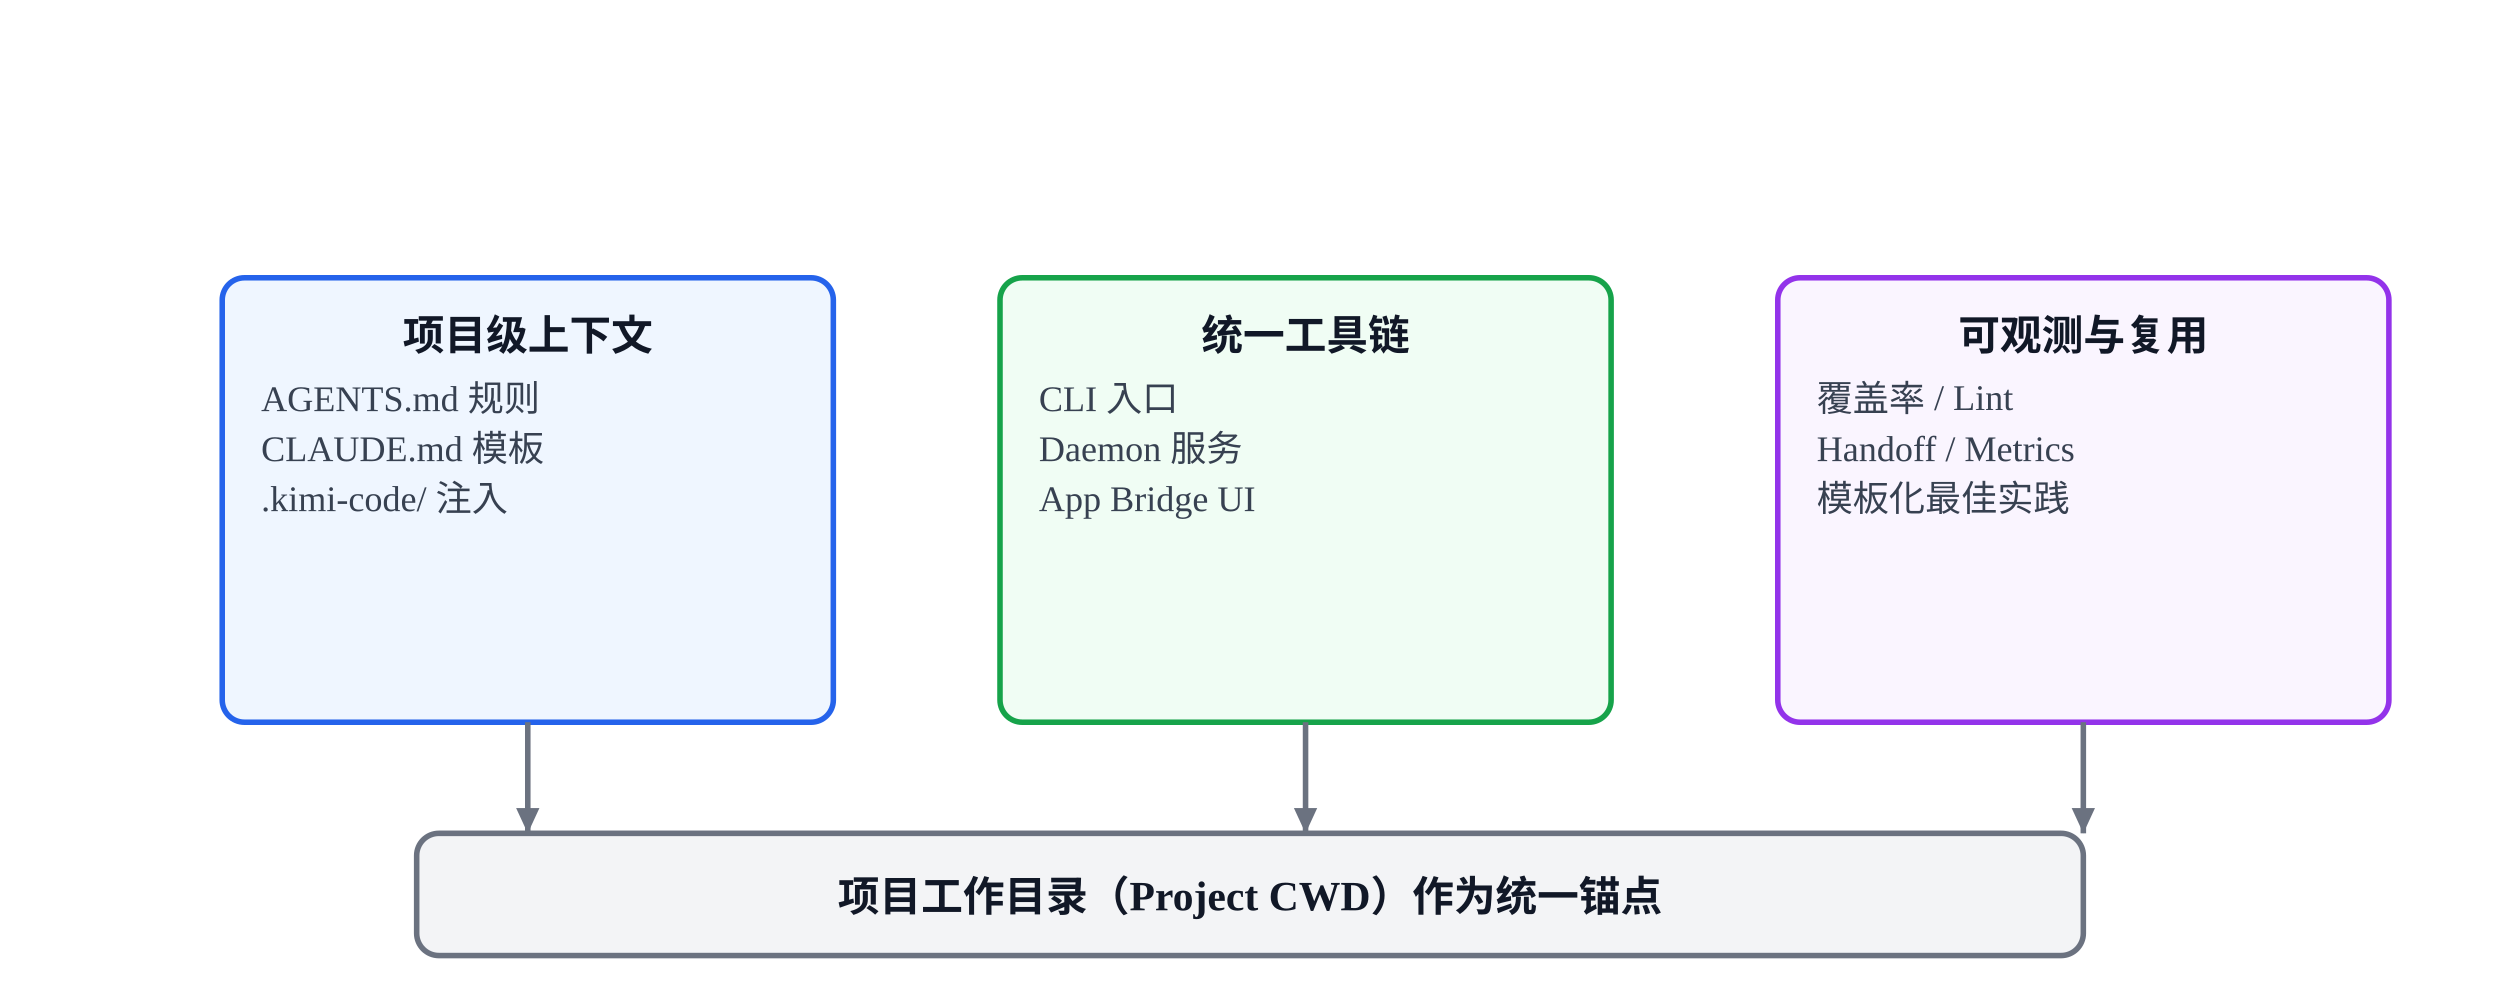
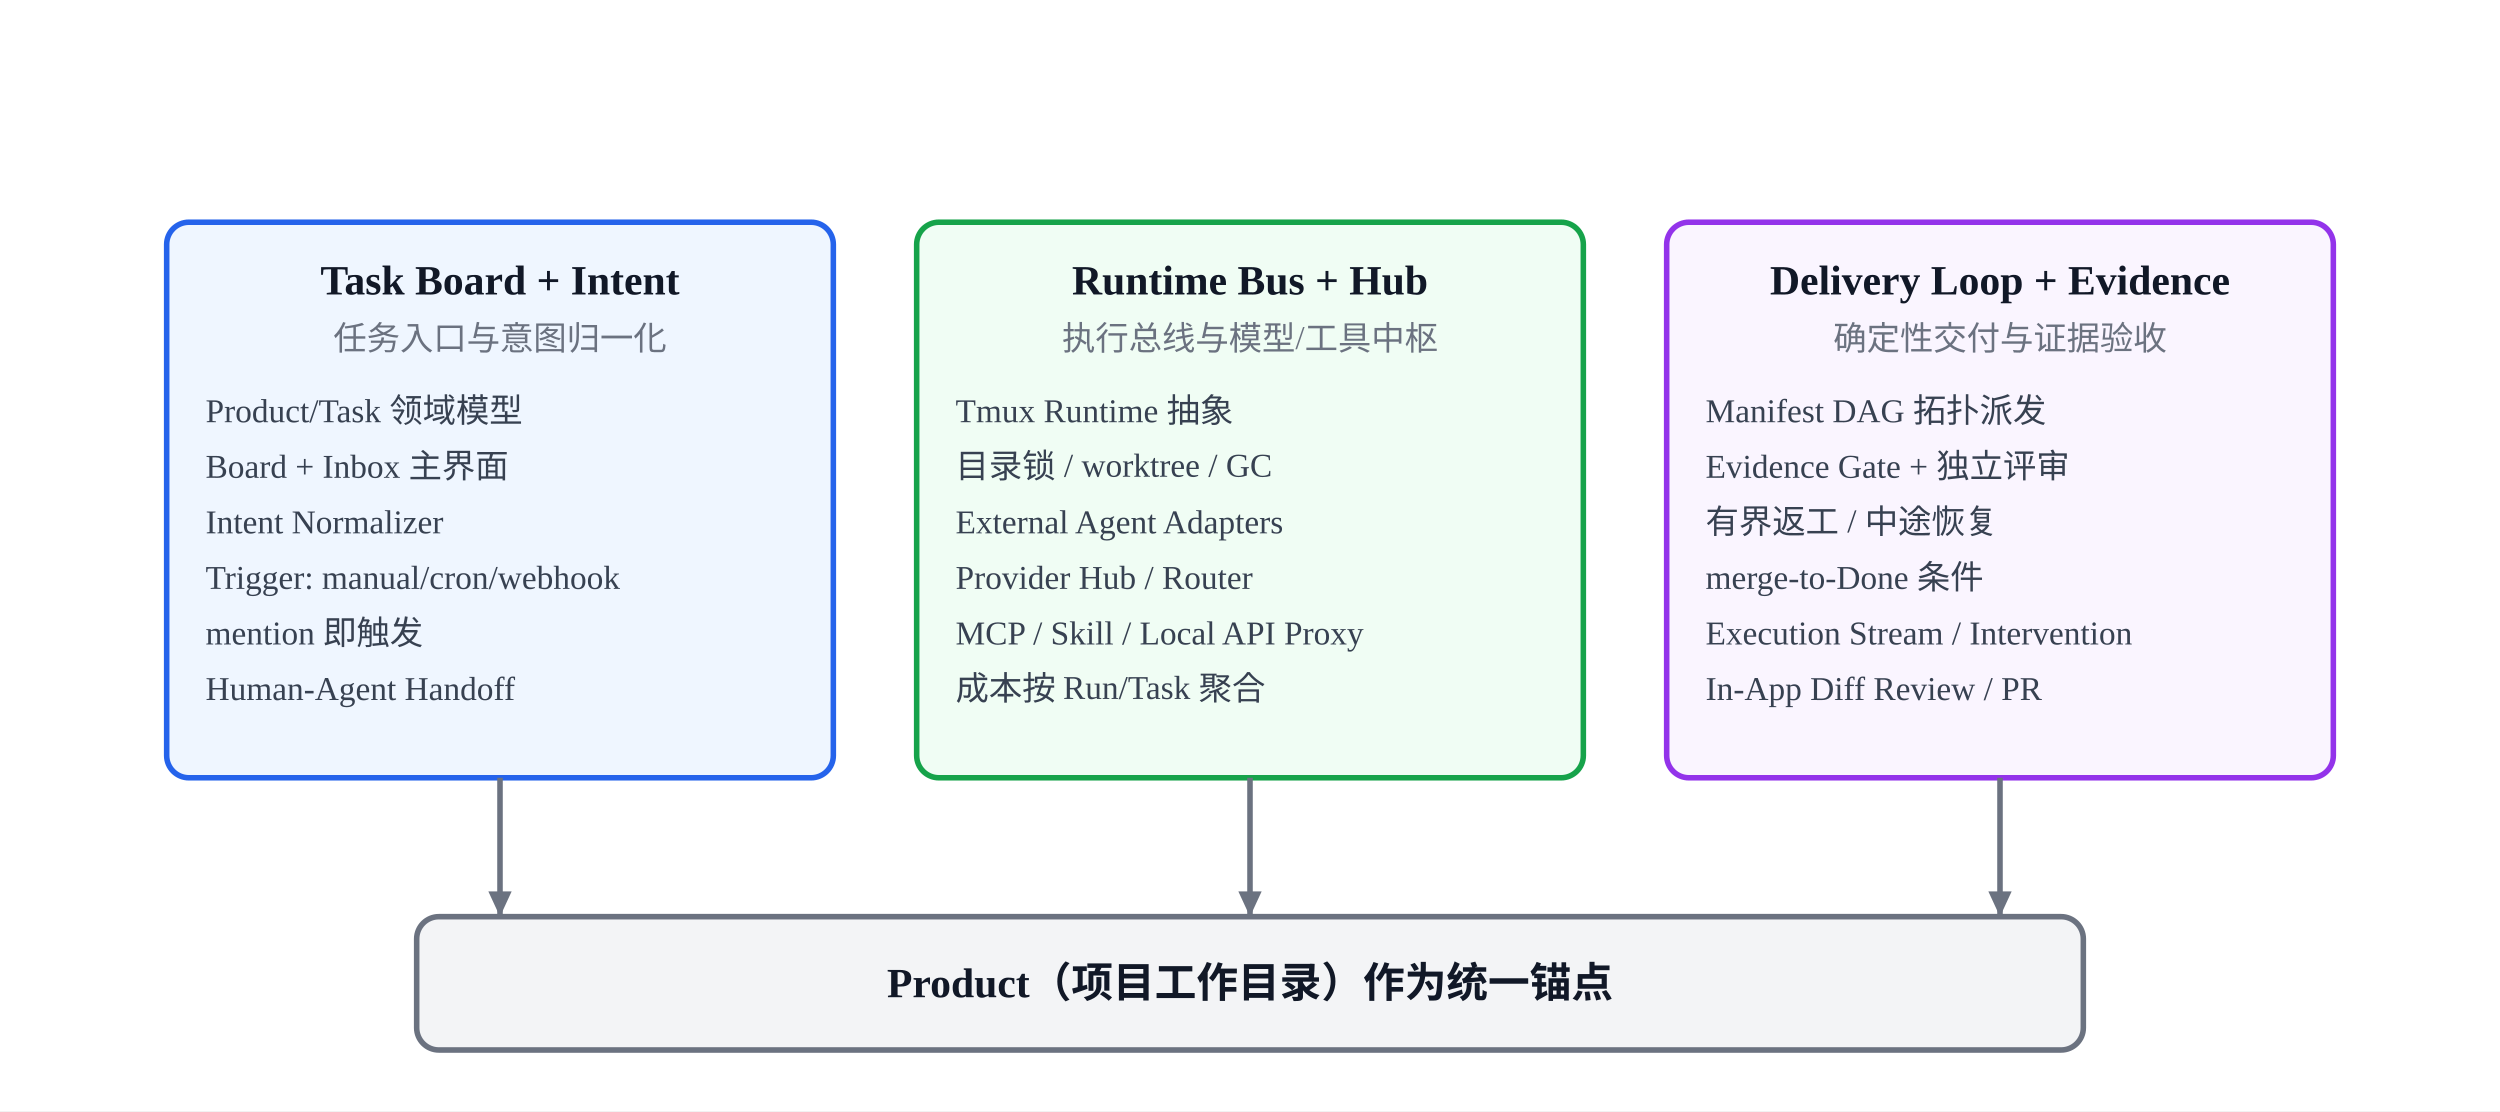
- <svg xmlns="http://www.w3.org/2000/svg" viewBox="0 0 900 360" width="900" height="360" role="img" aria-label="Solo 2026 产品支柱">
+ <svg xmlns="http://www.w3.org/2000/svg" viewBox="0 0 900 400" width="900" height="400" role="img" aria-label="Solo 2026 产品支柱（v3.0 Task 交付视角）">
  <rect width="100%" height="100%" fill="#ffffff" />
-   <rect x="80" y="100" width="220" height="160" rx="8" fill="#eff6ff" stroke="#2563eb" stroke-width="2" />
-   <text x="190" y="126" text-anchor="middle" font-size="15" font-weight="600" fill="#111827">项目级上下文</text>
-   <text x="94" y="148" font-size="13" fill="#374151">AGENTS.md 规则</text>
-   <text x="94" y="166" font-size="13" fill="#374151">CLAUDE.md 模板</text>
-   <text x="94" y="184" font-size="13" fill="#374151">.kimi-code/ 注入</text>
-   <rect x="360" y="100" width="220" height="160" rx="8" fill="#f0fdf4" stroke="#16a34a" stroke-width="2" />
-   <text x="470" y="126" text-anchor="middle" font-size="15" font-weight="600" fill="#111827">统一工具链</text>
-   <text x="374" y="148" font-size="13" fill="#374151">CLI 入口</text>
-   <text x="374" y="166" font-size="13" fill="#374151">Daemon 服务</text>
-   <text x="374" y="184" font-size="13" fill="#374151">App Bridge UI</text>
-   <rect x="640" y="100" width="220" height="160" rx="8" fill="#faf5ff" stroke="#9333ea" stroke-width="2" />
-   <text x="750" y="126" text-anchor="middle" font-size="15" font-weight="600" fill="#111827">可观测与复用</text>
-   <text x="654" y="148" font-size="13" fill="#374151">覆盖率 / Lint</text>
-   <text x="654" y="166" font-size="13" fill="#374151">Handoff / Metrics</text>
-   <text x="654" y="184" font-size="13" fill="#374151">模板化最佳实践</text>
-   <rect x="150" y="300" width="600" height="44" rx="8" fill="#f3f4f6" stroke="#6b7280" stroke-width="2" />
-   <text x="450" y="328" text-anchor="middle" font-size="15" font-weight="600" fill="#111827">项目工作目录（Project CWD）作为统一锚点</text>
-   <line x1="190" y1="260" x2="190" y2="300" stroke="#6b7280" stroke-width="2" />
-   <polygon points="190,300 194.2,290.9 185.8,290.9" fill="#6b7280" />
-   <line x1="470" y1="260" x2="470" y2="300" stroke="#6b7280" stroke-width="2" />
-   <polygon points="470,300 474.2,290.9 465.8,290.9" fill="#6b7280" />
-   <line x1="750" y1="260" x2="750" y2="300" stroke="#6b7280" stroke-width="2" />
-   <polygon points="750,300 754.2,290.9 745.8,290.9" fill="#6b7280" />
+   <rect x="60" y="80" width="240" height="200" rx="8" fill="#eff6ff" stroke="#2563eb" stroke-width="2" />
+   <text x="180" y="106" text-anchor="middle" font-size="15" font-weight="600" fill="#111827">Task Board + Intent</text>
+   <text x="180" y="126" text-anchor="middle" font-size="12" fill="#6b7280">任务入口与意图归一化</text>
+   <text x="74" y="152" font-size="12" fill="#374151">Product/Task 领域模型</text>
+   <text x="74" y="172" font-size="12" fill="#374151">Board + Inbox 主界面</text>
+   <text x="74" y="192" font-size="12" fill="#374151">Intent Normalizer</text>
+   <text x="74" y="212" font-size="12" fill="#374151">Trigger: manual/cron/webhook</text>
+   <text x="74" y="232" font-size="12" fill="#374151">mention 即触发</text>
+   <text x="74" y="252" font-size="12" fill="#374151">Human-Agent Handoff</text>
+   <rect x="330" y="80" width="240" height="200" rx="8" fill="#f0fdf4" stroke="#16a34a" stroke-width="2" />
+   <text x="450" y="106" text-anchor="middle" font-size="15" font-weight="600" fill="#111827">Runtime Bus + Hub</text>
+   <text x="450" y="126" text-anchor="middle" font-size="12" fill="#6b7280">执行总线与模型/工具中枢</text>
+   <text x="344" y="152" font-size="12" fill="#374151">Tmux Runtime 抽象</text>
+   <text x="344" y="172" font-size="12" fill="#374151">目录锁 / worktree / GC</text>
+   <text x="344" y="192" font-size="12" fill="#374151">External Agent Adapters</text>
+   <text x="344" y="212" font-size="12" fill="#374151">Provider Hub / Router</text>
+   <text x="344" y="232" font-size="12" fill="#374151">MCP / Skill / Local API Proxy</text>
+   <text x="344" y="252" font-size="12" fill="#374151">成本按 Run/Task 聚合</text>
+   <rect x="600" y="80" width="240" height="200" rx="8" fill="#faf5ff" stroke="#9333ea" stroke-width="2" />
+   <text x="720" y="106" text-anchor="middle" font-size="15" font-weight="600" fill="#111827">Delivery Loop + Evidence</text>
+   <text x="720" y="126" text-anchor="middle" font-size="12" fill="#6b7280">确定性交付与证据验收</text>
+   <text x="614" y="152" font-size="12" fill="#374151">Manifest DAG 拓扑派发</text>
+   <text x="614" y="172" font-size="12" fill="#374151">Evidence Gate + 独立评审</text>
+   <text x="614" y="192" font-size="12" fill="#374151">有界返工 / 中途恢复</text>
+   <text x="614" y="212" font-size="12" fill="#374151">merge-to-Done 条件</text>
+   <text x="614" y="232" font-size="12" fill="#374151">Execution Stream / Intervention</text>
+   <text x="614" y="252" font-size="12" fill="#374151">In-App Diff Review / PR</text>
+   <rect x="150" y="330" width="600" height="48" rx="8" fill="#f3f4f6" stroke="#6b7280" stroke-width="2" />
+   <text x="450" y="359" text-anchor="middle" font-size="15" font-weight="600" fill="#111827">Product（项目工作目录）作为统一锚点</text>
+   <line x1="180" y1="280" x2="180" y2="330" stroke="#6b7280" stroke-width="2" />
+   <polygon points="180,330 184.2,320.9 175.8,320.9" fill="#6b7280" />
+   <line x1="450" y1="280" x2="450" y2="330" stroke="#6b7280" stroke-width="2" />
+   <polygon points="450,330 454.2,320.9 445.8,320.9" fill="#6b7280" />
+   <line x1="720" y1="280" x2="720" y2="330" stroke="#6b7280" stroke-width="2" />
+   <polygon points="720,330 724.2,320.9 715.8,320.9" fill="#6b7280" />
</svg>
